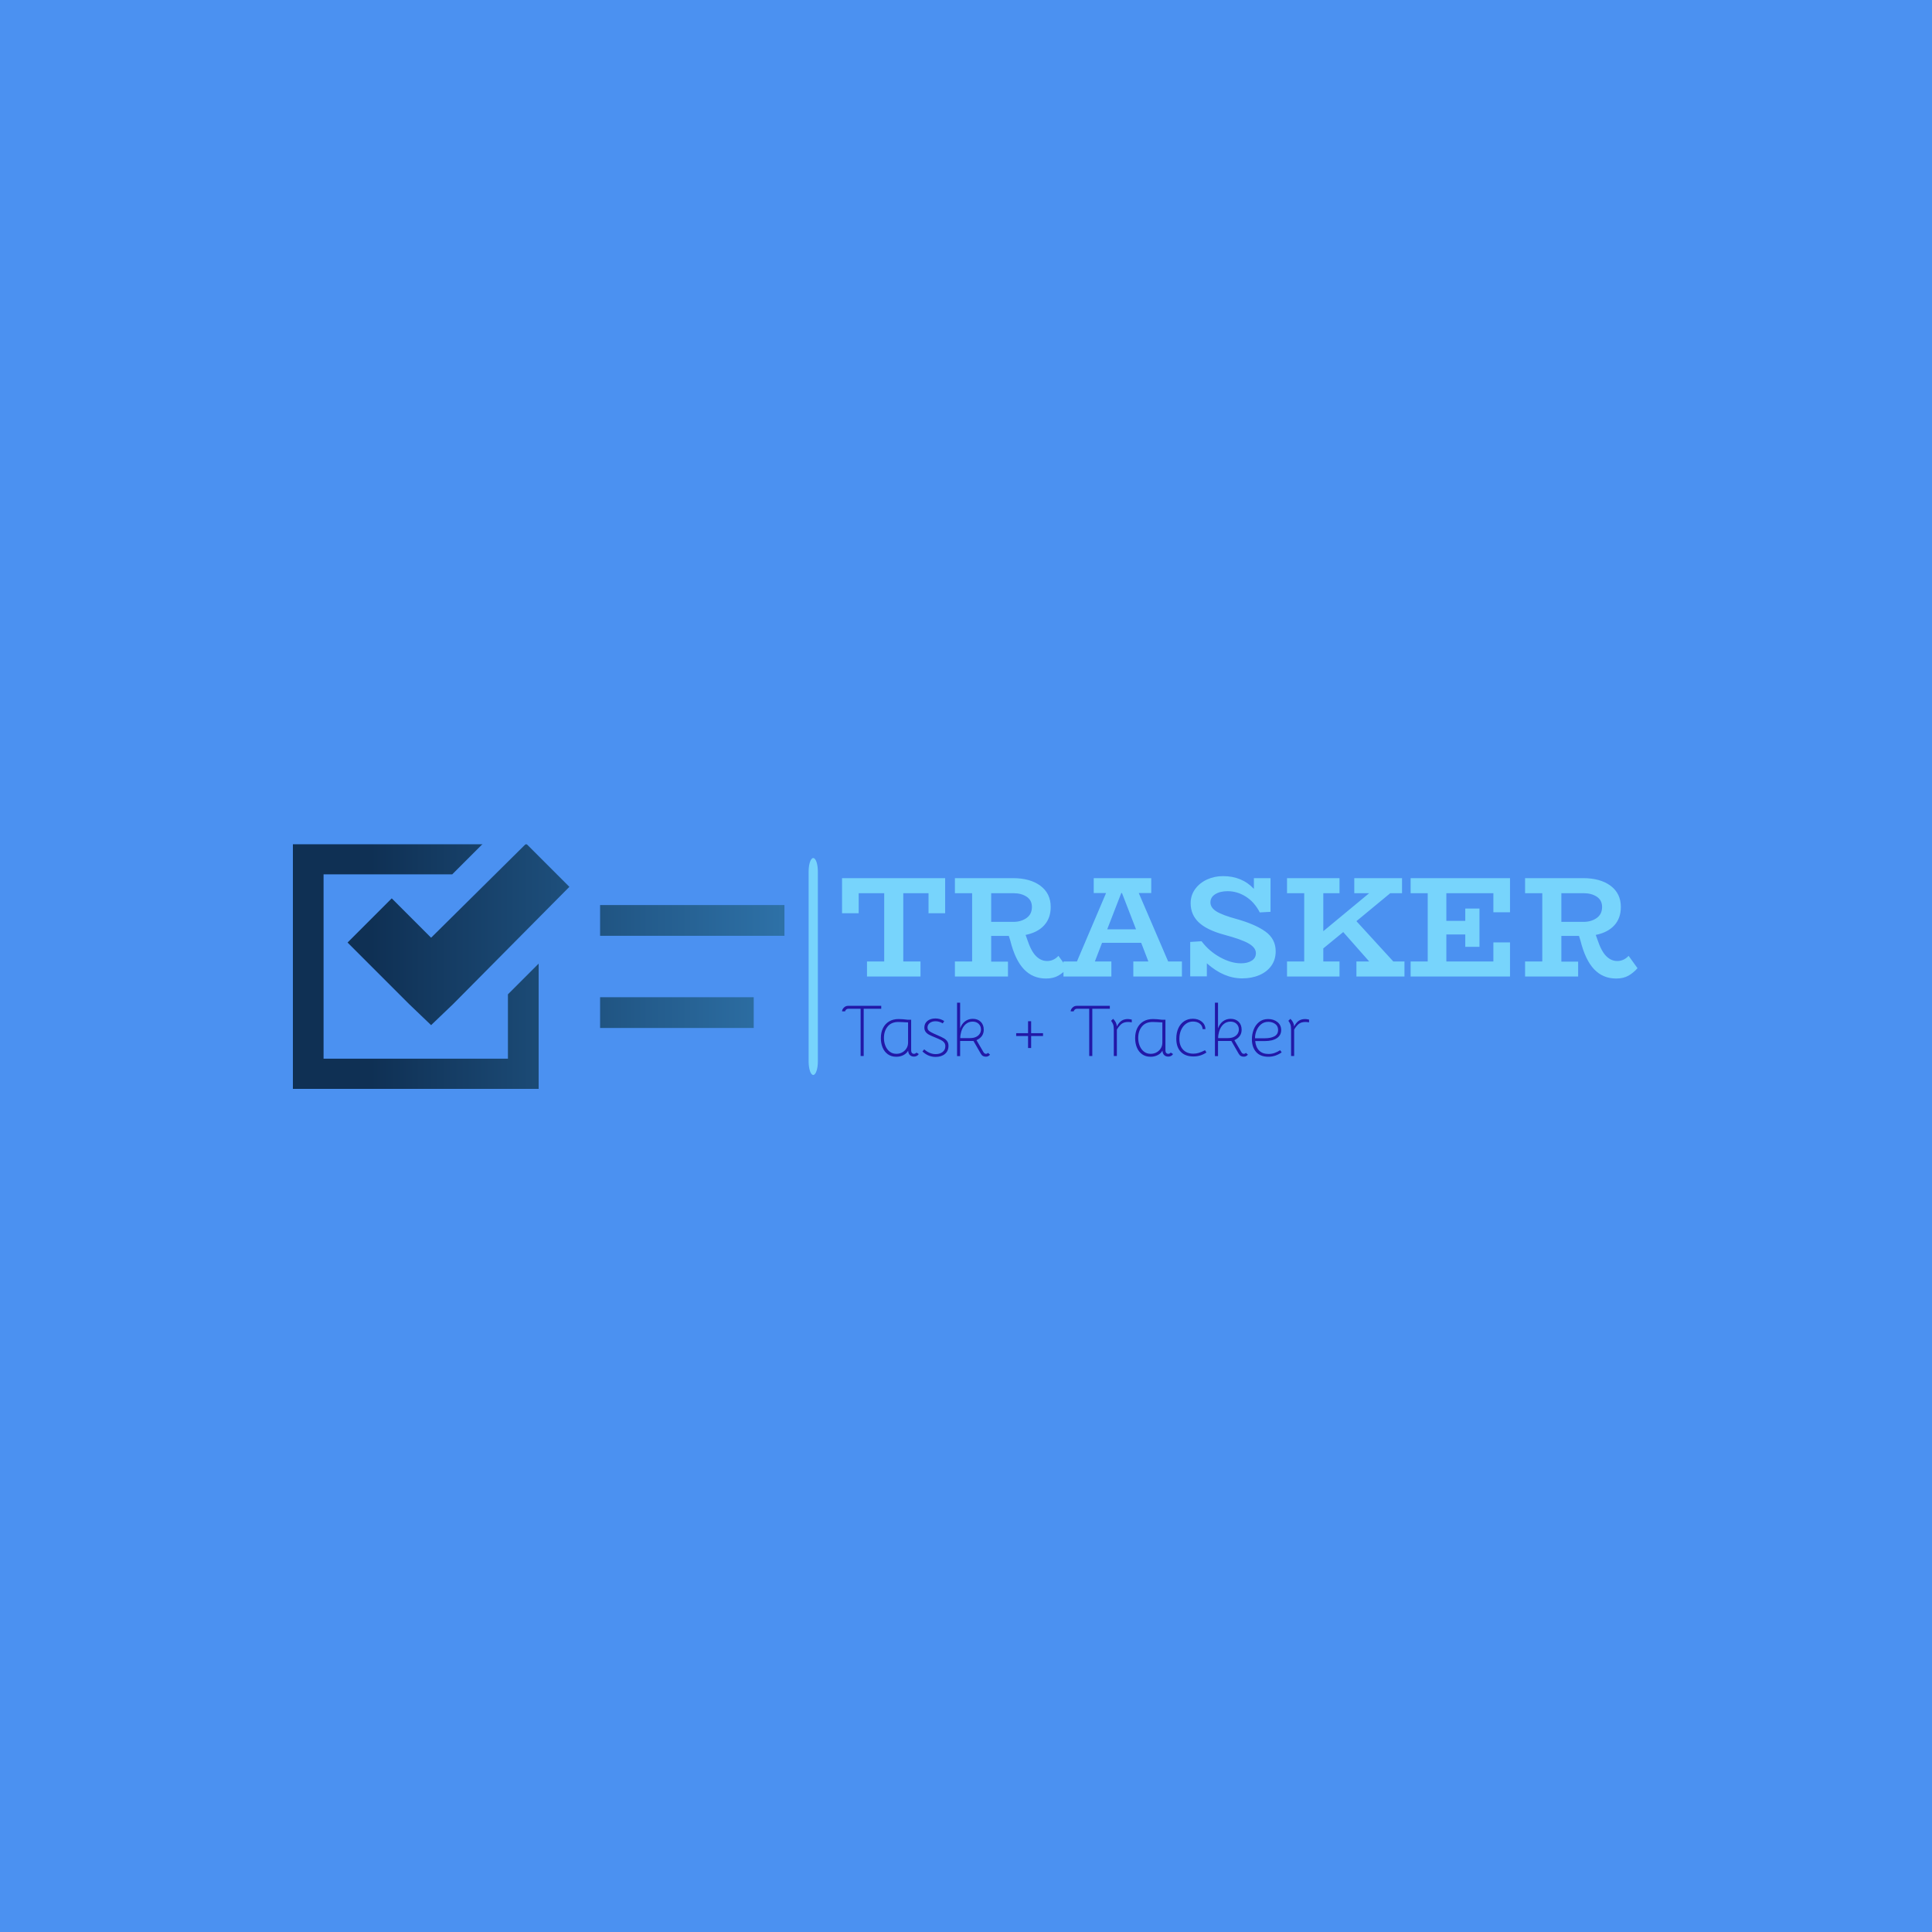
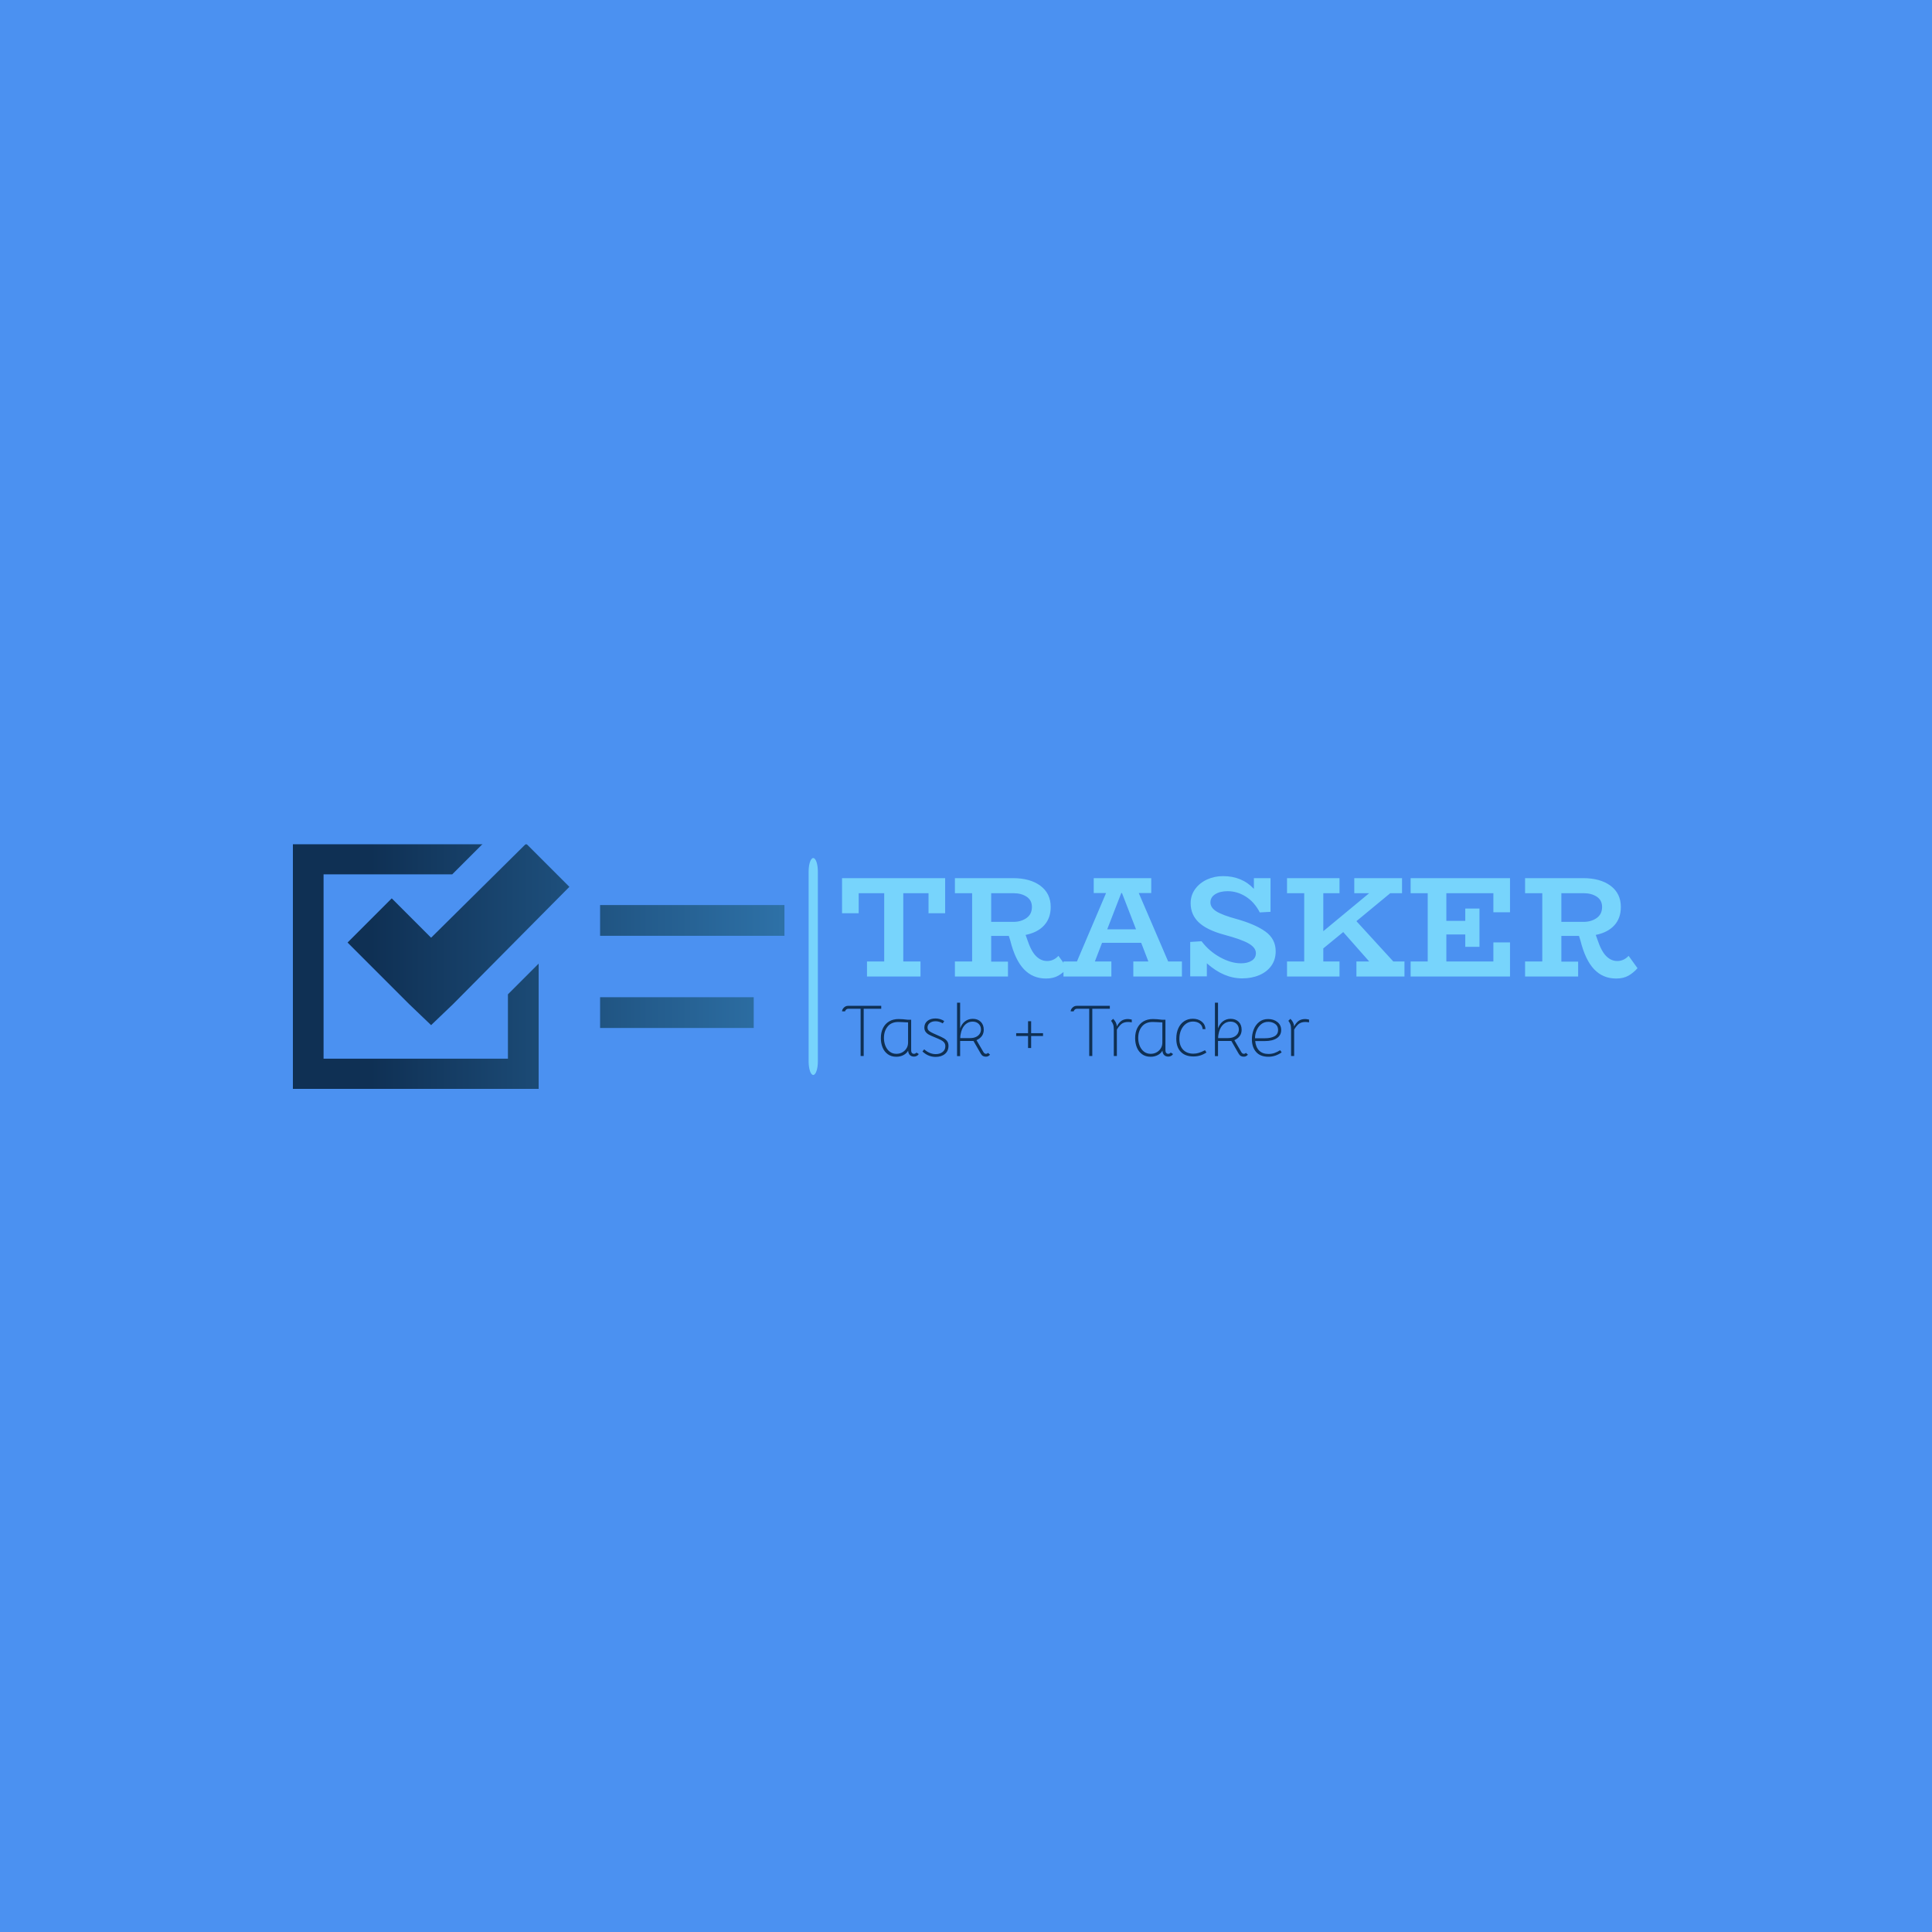
<svg xmlns="http://www.w3.org/2000/svg" version="1.1" width="1000" height="1000" viewBox="0 0 1000 1000">
  <rect width="1000" height="1000" fill="#4b91f1" />
  <g transform="matrix(0.7,0,0,0.7,149.5758,436.9145)">
    <svg viewBox="0 0 396 72" data-background-color="#4b91f1" preserveAspectRatio="xMidYMid meet" height="181" width="1000">
      <g id="tight-bounds" transform="matrix(1,0,0,1,0.24,-0.150303)">
        <svg viewBox="0 0 395.52 72.301" height="72.301" width="395.52">
          <g>
            <svg viewBox="0 0 668.58 122.216" height="72.301" width="395.52">
              <g>
                <rect width="4.591" height="107.858" x="256.45" y="7.179" fill="#77d4fc" opacity="1" stroke-width="0" stroke="transparent" fill-opacity="1" class="rect-r$-0" data-fill-palette-color="primary" rx="1%" id="r$-0" data-palette-color="#77d4fc" />
              </g>
              <g transform="matrix(1,0,0,1,273.0601,16.16716)">
                <svg viewBox="0 0 395.52 89.881" height="89.881" width="395.52">
                  <g id="textblocktransform">
                    <svg viewBox="0 0 395.52 89.881" height="89.881" width="395.52" id="textblock">
                      <g>
                        <svg viewBox="0 0 395.52 50.911" height="50.911" width="395.52">
                          <g transform="matrix(1,0,0,1,0,0)">
                            <svg width="395.52" viewBox="1.6 -35 277.34 35.7" height="50.911" data-palette-color="#77d4fc">
                              <path d="M1.6-34.3L37.55-34.3 37.55-22.05 31.75-22.05 31.75-29.05 22.95-29.05 22.95-5.25 28.95-5.25 28.95 0 10.3 0 10.3-5.25 16.3-5.25 16.3-29.05 7.4-29.05 7.4-22.05 1.6-22.05 1.6-34.3ZM77.05-7.2L80.15-2.9Q78.75-1.3 77-0.3 75.25 0.7 72.7 0.7L72.7 0.7Q68.1 0.7 65.02-2.53 61.95-5.75 60.25-12.55L60.25-12.55 59.75-14.15 53.6-14.15 53.6-5.2 59.45-5.2 59.45 0 40.95 0 40.95-5.25 46.95-5.25 46.95-29.05 40.95-29.05 40.95-34.3 61.15-34.3Q67.2-34.3 70.77-31.63 74.35-28.95 74.35-24.25L74.35-24.25Q74.35-20.35 72.07-17.85 69.8-15.35 65.6-14.5L65.6-14.5 66.15-12.95Q67.5-8.85 69.22-7.13 70.95-5.4 73.1-5.4L73.1-5.4Q75.35-5.4 77.05-7.2L77.05-7.2ZM53.6-29.05L53.6-19.05 61.35-19.05Q64-19.05 65.9-20.38 67.8-21.7 67.8-24.25L67.8-24.25Q67.8-26.6 65.95-27.83 64.1-29.05 61.35-29.05L61.35-29.05 53.6-29.05ZM115.3-5.25L120.1-5.25 120.1 0 103.15 0 103.15-5.25 108.4-5.25 105.9-11.75 92.25-11.75 89.75-5.25 95.5-5.25 95.5 0 78.8 0 78.8-5.25 83.5-5.25 93.65-29.1 89.35-29.1 89.35-34.3 109.4-34.3 109.4-29.1 105.05-29.1 115.3-5.25ZM94.05-16.45L104.1-16.45 99.2-29.1 98.95-29.1 94.05-16.45ZM139.14-20.05Q145.74-18.2 149.27-15.63 152.79-13.05 152.79-8.8L152.79-8.8Q152.79-5.9 151.29-3.78 149.79-1.65 147.12-0.5 144.44 0.65 141.09 0.65L141.09 0.65Q134.69 0.65 128.79-4.6L128.79-4.6 128.79-0.05 122.99-0.05 122.99-12.05 126.94-12.3Q129.59-8.8 133.42-6.7 137.24-4.6 140.69-4.6L140.69-4.6Q142.99-4.6 144.44-5.53 145.89-6.45 145.89-8.15L145.89-8.15Q145.89-10.05 143.39-11.5 140.89-12.95 134.89-14.55L134.89-14.55Q128.79-16.2 125.97-18.88 123.14-21.55 123.14-25.55L123.14-25.55Q123.14-28.35 124.72-30.5 126.29-32.65 128.87-33.83 131.44-35 134.44-35L134.44-35Q141.04-35 145.19-30.55L145.19-30.55 145.19-34.3 150.99-34.3 150.99-22.55 147.24-22.35Q145.39-25.95 142.39-27.85 139.39-29.75 136.04-29.75L136.04-29.75Q133.39-29.75 131.72-28.7 130.04-27.65 130.04-25.85L130.04-25.85Q130.04-24 132.12-22.7 134.19-21.4 139.14-20.05L139.14-20.05ZM193.79-5.25L197.69-5.25 197.69 0 180.94 0 180.94-5.25 185.39-5.25 176.34-15.5 169.39-9.8 169.39-5.25 175.04-5.25 175.04 0 156.74 0 156.74-5.25 162.74-5.25 162.74-29.05 156.74-29.05 156.74-34.3 175.04-34.3 175.04-29.05 169.39-29.05 169.39-15.8 185.39-29.05 180.19-29.05 180.19-34.3 196.84-34.3 196.84-29.05 192.74-29.05 180.94-19.3 193.79-5.25ZM234.49-22.4L228.69-22.4 228.69-29.05 212.29-29.05 212.29-19.4 218.89-19.4 218.89-23.7 223.84-23.7 223.84-10.35 218.89-10.35 218.89-14.65 212.29-14.65 212.29-5.25 228.69-5.25 228.69-11.9 234.49-11.9 234.49 0 199.84 0 199.84-5.25 205.79-5.25 205.79-29.05 199.84-29.05 199.84-34.3 234.49-34.3 234.49-22.4ZM275.84-7.2L278.94-2.9Q277.54-1.3 275.79-0.3 274.04 0.7 271.49 0.7L271.49 0.7Q266.88 0.7 263.81-2.53 260.74-5.75 259.04-12.55L259.04-12.55 258.54-14.15 252.39-14.15 252.39-5.2 258.24-5.2 258.24 0 239.74 0 239.74-5.25 245.74-5.25 245.74-29.05 239.74-29.05 239.74-34.3 259.94-34.3Q265.99-34.3 269.56-31.63 273.13-28.95 273.13-24.25L273.13-24.25Q273.13-20.35 270.86-17.85 268.59-15.35 264.38-14.5L264.38-14.5 264.94-12.95Q266.29-8.85 268.01-7.13 269.74-5.4 271.88-5.4L271.88-5.4Q274.13-5.4 275.84-7.2L275.84-7.2ZM252.39-29.05L252.39-19.05 260.13-19.05Q262.79-19.05 264.69-20.38 266.59-21.7 266.59-24.25L266.59-24.25Q266.59-26.6 264.74-27.83 262.88-29.05 260.13-29.05L260.13-29.05 252.39-29.05Z" opacity="1" transform="matrix(1,0,0,1,0,0)" fill="#77d4fc" class="wordmark-text-0" data-fill-palette-color="primary" id="text-0" />
                            </svg>
                          </g>
                        </svg>
                      </g>
                      <g transform="matrix(1,0,0,1,0,62.92941)">
                        <svg viewBox="0 0 232.21 26.952" height="26.952" width="232.21">
                          <g transform="matrix(1,0,0,1,0,0)">
-                             <svg width="232.21" viewBox="1.85 -36.4 318.32 36.95" height="26.952" data-palette-color="#2218a7">
-                               <path d="M14.5-32.25L6.05-32.25Q5.25-32.25 4.67-31.75 4.1-31.25 3.9-30.5L3.9-30.5 1.85-30.5Q1.9-31.85 3.05-33L3.05-33Q4.3-34.25 5.9-34.25L5.9-34.25 28.55-34.25 28.55-32.25 16.6-32.25 16.6-0.05 14.5-0.05 14.5-32.25ZM52.55-2.4L54.15-1.4Q53.65-0.55 52.77-0.1 51.9 0.35 50.95 0.35L50.95 0.35Q49.15 0.35 48.1-0.68 47.05-1.7 46.9-3.7L46.9-3.7Q45.85-1.8 43.7-0.68 41.55 0.45 38.85 0.45L38.85 0.45Q35.4 0.45 33.02-1.28 30.65-3 29.47-5.88 28.3-8.75 28.3-12.25L28.3-12.25Q28.3-16.15 29.75-19.07 31.2-22 33.92-23.63 36.65-25.25 40.4-25.25L40.4-25.25Q41.55-25.25 43.32-25.13 45.1-25 46.45-24.8L46.45-24.8 48.95-24.8 48.95-3.9Q48.95-2.7 49.5-2.13 50.05-1.55 50.95-1.55L50.95-1.55Q51.4-1.55 51.87-1.8 52.35-2.05 52.55-2.4L52.55-2.4ZM46.85-9.3L46.85-23Q46.05-22.95 43.25-23.15L43.25-23.15 40.2-23.25Q35.45-23.25 32.92-20.15 30.4-17.05 30.4-12.35L30.4-12.35Q30.4-9.55 31.37-7.08 32.35-4.6 34.27-3.08 36.2-1.55 38.9-1.55L38.9-1.55Q41.35-1.55 43.25-2.75 45.15-3.95 46.1-5.85L46.1-5.85Q46.85-7.35 46.85-9.3L46.85-9.3ZM65.65 0.55Q63.1 0.55 60.9-0.35 58.7-1.25 56.65-3.15L56.65-3.15 57.85-4.6Q61.5-1.35 65.7-1.35L65.7-1.35Q68.55-1.35 70.4-2.8 72.25-4.25 72.25-6.7L72.25-6.7Q72.25-8.25 71.45-9.25 70.65-10.25 69.27-10.95 67.9-11.65 65.1-12.8L65.1-12.8Q62.5-13.85 61.1-14.6 59.7-15.35 58.82-16.53 57.95-17.7 57.95-19.45L57.95-19.45Q57.95-22.25 60.02-23.95 62.1-25.65 65.55-25.65L65.55-25.65Q68.75-25.65 71.5-23.9L71.5-23.9 70.5-22.3Q68.05-23.75 65.6-23.75L65.6-23.75Q63.15-23.75 61.62-22.55 60.1-21.35 60.1-19.45L60.1-19.45Q60.1-18.4 60.67-17.68 61.25-16.95 62.6-16.23 63.95-15.5 66.85-14.25L66.85-14.25Q69.85-12.95 71.3-12.1 72.75-11.25 73.57-10.05 74.4-8.85 74.4-6.95L74.4-6.95Q74.4-3.5 72-1.48 69.6 0.55 65.65 0.55L65.65 0.55ZM80.24-36.4L82.34-36.4 82.34-18.9Q83.49-22.05 85.74-23.73 87.99-25.4 90.94-25.4L90.94-25.4Q94.34-25.4 96.39-23.38 98.44-21.35 98.44-17.95L98.44-17.95Q98.44-13.1 93.49-10.85L93.49-10.85 98.09-2.95Q98.84-1.55 99.94-1.55L99.94-1.55Q100.79-1.55 101.34-2.2L101.34-2.2 102.74-0.95Q102.04-0.25 101.42 0.08 100.79 0.4 99.89 0.4L99.89 0.4Q98.74 0.4 97.92-0.05 97.09-0.5 96.44-1.6L96.44-1.6 91.44-10.3 82.34-10.3 82.34 0 80.24 0 80.24-36.4ZM88.74-12.25Q91.34-12.25 92.89-12.95L92.89-12.95Q94.59-13.65 95.57-15.03 96.54-16.4 96.54-18.15L96.54-18.15Q96.54-20.45 94.97-21.98 93.39-23.5 90.84-23.5L90.84-23.5Q88.09-23.5 86.04-21.68 83.99-19.85 83.04-16.55L83.04-16.55Q82.39-14.2 82.44-12.25L82.44-12.25 88.74-12.25ZM128.64-5.5L128.64-13.7 120.54-13.7 120.54-15.6 128.64-15.6 128.64-23.75 130.74-23.75 130.74-15.6 138.84-15.6 138.84-13.7 130.74-13.7 130.74-5.5 128.64-5.5ZM170.33-32.25L161.88-32.25Q161.08-32.25 160.51-31.75 159.93-31.25 159.73-30.5L159.73-30.5 157.68-30.5Q157.73-31.85 158.88-33L158.88-33Q160.13-34.25 161.73-34.25L161.73-34.25 184.38-34.25 184.38-32.25 172.43-32.25 172.43-0.05 170.33-0.05 170.33-32.25ZM196.73-25.25Q197.43-25.25 199.33-24.9L199.33-24.9 199.33-23Q197.88-23.25 196.83-23.25L196.83-23.25Q193.98-23.25 192.23-21.85L192.23-21.85Q191.48-21.2 190.63-20.18 189.78-19.15 189.18-18L189.18-18 189.18-0.05 187.08-0.05 187.08-18.1Q187.08-20.3 186.63-21.58 186.18-22.85 185.23-24.05L185.23-24.05 186.63-25.4Q187.73-24.35 188.41-23.03 189.08-21.7 189.18-20.25L189.18-20.25Q189.83-21.55 190.73-22.6 191.63-23.65 192.53-24.2L192.53-24.2Q194.23-25.25 196.73-25.25L196.73-25.25ZM225.88-2.4L227.48-1.4Q226.98-0.55 226.1-0.1 225.23 0.35 224.28 0.35L224.28 0.35Q222.48 0.35 221.43-0.68 220.38-1.7 220.23-3.7L220.23-3.7Q219.18-1.8 217.03-0.68 214.88 0.45 212.18 0.45L212.18 0.45Q208.73 0.45 206.35-1.28 203.98-3 202.8-5.88 201.63-8.75 201.63-12.25L201.63-12.25Q201.63-16.15 203.08-19.07 204.53-22 207.25-23.63 209.98-25.25 213.73-25.25L213.73-25.25Q214.88-25.25 216.65-25.13 218.43-25 219.78-24.8L219.78-24.8 222.28-24.8 222.28-3.9Q222.28-2.7 222.83-2.13 223.38-1.55 224.28-1.55L224.28-1.55Q224.73-1.55 225.2-1.8 225.68-2.05 225.88-2.4L225.88-2.4ZM220.18-9.3L220.18-23Q219.38-22.95 216.58-23.15L216.58-23.15 213.53-23.25Q208.78-23.25 206.25-20.15 203.73-17.05 203.73-12.35L203.73-12.35Q203.73-9.55 204.7-7.08 205.68-4.6 207.6-3.08 209.53-1.55 212.23-1.55L212.23-1.55Q214.68-1.55 216.58-2.75 218.48-3.95 219.43-5.85L219.43-5.85Q220.18-7.35 220.18-9.3L220.18-9.3ZM241.33 0.25Q235.78 0.25 232.73-2.93 229.68-6.1 229.68-11.85L229.68-11.85Q229.68-15.9 231.08-18.98 232.48-22.05 235.03-23.75 237.58-25.45 240.93-25.45L240.93-25.45Q244.63-25.45 247.03-23.5 249.43-21.55 249.58-18.4L249.58-18.4 247.63-18.4Q247.48-20.75 245.68-22.15 243.88-23.55 241.03-23.55L241.03-23.55Q238.38-23.55 236.28-22.03 234.18-20.5 232.98-17.82 231.78-15.15 231.78-11.8L231.78-11.8Q231.78-7.05 234.33-4.35 236.88-1.65 241.33-1.65L241.33-1.65Q243.18-1.65 244.95-2.18 246.73-2.7 249.28-4L249.28-4 250.23-2.45Q248.08-1.05 245.93-0.4 243.78 0.25 241.33 0.25L241.33 0.25ZM256.02-36.4L258.12-36.4 258.12-18.9Q259.27-22.05 261.52-23.73 263.77-25.4 266.72-25.4L266.72-25.4Q270.12-25.4 272.17-23.38 274.22-21.35 274.22-17.95L274.22-17.95Q274.22-13.1 269.27-10.85L269.27-10.85 273.87-2.95Q274.62-1.55 275.72-1.55L275.72-1.55Q276.57-1.55 277.12-2.2L277.12-2.2 278.52-0.95Q277.82-0.25 277.2 0.08 276.57 0.4 275.67 0.4L275.67 0.4Q274.52 0.4 273.7-0.05 272.87-0.5 272.22-1.6L272.22-1.6 267.22-10.3 258.12-10.3 258.12 0 256.02 0 256.02-36.4ZM264.52-12.25Q267.12-12.25 268.67-12.95L268.67-12.95Q270.37-13.65 271.35-15.03 272.32-16.4 272.32-18.15L272.32-18.15Q272.32-20.45 270.75-21.98 269.17-23.5 266.62-23.5L266.62-23.5Q263.87-23.5 261.82-21.68 259.77-19.85 258.82-16.55L258.82-16.55Q258.17-14.2 258.22-12.25L258.22-12.25 264.52-12.25ZM292.47 0.45Q286.92 0.45 284.07-2.83 281.22-6.1 281.22-11.45L281.22-11.45Q281.22-14.9 282.42-18.05 283.62-21.2 286.12-23.23 288.62-25.25 292.27-25.25L292.27-25.25Q296.07-25.25 298.62-23.2 301.17-21.15 301.17-17.75L301.17-17.75Q301.17-14.15 298.2-12.2 295.22-10.25 290.12-10.25L290.12-10.25 283.47-10.25Q283.87-6.05 286.17-3.75 288.47-1.45 292.47-1.45L292.47-1.45Q294.72-1.45 296.6-2.1 298.47-2.75 300.47-4L300.47-4 301.52-2.55Q297.27 0.45 292.47 0.45L292.47 0.45ZM290.12-12.15Q294.12-12.15 296.6-13.5 299.07-14.85 299.07-17.8L299.07-17.8Q299.07-20.5 297.07-21.93 295.07-23.35 292.42-23.35L292.42-23.35Q289.37-23.35 287.3-21.53 285.22-19.7 284.25-17.07 283.27-14.45 283.37-12.15L283.37-12.15 290.12-12.15ZM317.57-25.25Q318.27-25.25 320.17-24.9L320.17-24.9 320.17-23Q318.72-23.25 317.67-23.25L317.67-23.25Q314.82-23.25 313.07-21.85L313.07-21.85Q312.32-21.2 311.47-20.18 310.62-19.15 310.02-18L310.02-18 310.02-0.05 307.92-0.05 307.92-18.1Q307.92-20.3 307.47-21.58 307.02-22.85 306.07-24.05L306.07-24.05 307.47-25.4Q308.57-24.35 309.24-23.03 309.92-21.7 310.02-20.25L310.02-20.25Q310.67-21.55 311.57-22.6 312.47-23.65 313.37-24.2L313.37-24.2Q315.07-25.25 317.57-25.25L317.57-25.25Z" opacity="1" transform="matrix(1,0,0,1,0,0)" fill="#2218a7" class="slogan-text-1" data-fill-palette-color="secondary" id="text-1" />
+                             <svg width="232.21" viewBox="1.85 -36.4 318.32 36.95" height="26.952" data-palette-color="#0f3054">
+                               <path d="M14.5-32.25L6.05-32.25Q5.25-32.25 4.67-31.75 4.1-31.25 3.9-30.5L3.9-30.5 1.85-30.5Q1.9-31.85 3.05-33L3.05-33Q4.3-34.25 5.9-34.25L5.9-34.25 28.55-34.25 28.55-32.25 16.6-32.25 16.6-0.05 14.5-0.05 14.5-32.25ZM52.55-2.4L54.15-1.4Q53.65-0.55 52.77-0.1 51.9 0.35 50.95 0.35L50.95 0.35Q49.15 0.35 48.1-0.68 47.05-1.7 46.9-3.7L46.9-3.7Q45.85-1.8 43.7-0.68 41.55 0.45 38.85 0.45L38.85 0.45Q35.4 0.45 33.02-1.28 30.65-3 29.47-5.88 28.3-8.75 28.3-12.25L28.3-12.25Q28.3-16.15 29.75-19.07 31.2-22 33.92-23.63 36.65-25.25 40.4-25.25L40.4-25.25Q41.55-25.25 43.32-25.13 45.1-25 46.45-24.8L46.45-24.8 48.95-24.8 48.95-3.9Q48.95-2.7 49.5-2.13 50.05-1.55 50.95-1.55L50.95-1.55Q51.4-1.55 51.87-1.8 52.35-2.05 52.55-2.4L52.55-2.4ZM46.85-9.3L46.85-23Q46.05-22.95 43.25-23.15L43.25-23.15 40.2-23.25Q35.45-23.25 32.92-20.15 30.4-17.05 30.4-12.35L30.4-12.35Q30.4-9.55 31.37-7.08 32.35-4.6 34.27-3.08 36.2-1.55 38.9-1.55L38.9-1.55Q41.35-1.55 43.25-2.75 45.15-3.95 46.1-5.85L46.1-5.85Q46.85-7.35 46.85-9.3L46.85-9.3ZM65.65 0.55Q63.1 0.55 60.9-0.35 58.7-1.25 56.65-3.15L56.65-3.15 57.85-4.6Q61.5-1.35 65.7-1.35L65.7-1.35Q68.55-1.35 70.4-2.8 72.25-4.25 72.25-6.7L72.25-6.7Q72.25-8.25 71.45-9.25 70.65-10.25 69.27-10.95 67.9-11.65 65.1-12.8L65.1-12.8Q62.5-13.85 61.1-14.6 59.7-15.35 58.82-16.53 57.95-17.7 57.95-19.45L57.95-19.45Q57.95-22.25 60.02-23.95 62.1-25.65 65.55-25.65L65.55-25.65Q68.75-25.65 71.5-23.9L71.5-23.9 70.5-22.3Q68.05-23.75 65.6-23.75L65.6-23.75Q63.15-23.75 61.62-22.55 60.1-21.35 60.1-19.45L60.1-19.45Q60.1-18.4 60.67-17.68 61.25-16.95 62.6-16.23 63.95-15.5 66.85-14.25L66.85-14.25Q69.85-12.95 71.3-12.1 72.75-11.25 73.57-10.05 74.4-8.85 74.4-6.95L74.4-6.95Q74.4-3.5 72-1.48 69.6 0.55 65.65 0.55L65.65 0.55ZM80.24-36.4L82.34-36.4 82.34-18.9Q83.49-22.05 85.74-23.73 87.99-25.4 90.94-25.4L90.94-25.4Q94.34-25.4 96.39-23.38 98.44-21.35 98.44-17.95L98.44-17.95Q98.44-13.1 93.49-10.85L93.49-10.85 98.09-2.95Q98.84-1.55 99.94-1.55L99.94-1.55Q100.79-1.55 101.34-2.2L101.34-2.2 102.74-0.95Q102.04-0.25 101.42 0.08 100.79 0.4 99.89 0.4L99.89 0.4Q98.74 0.4 97.92-0.05 97.09-0.5 96.44-1.6L96.44-1.6 91.44-10.3 82.34-10.3 82.34 0 80.24 0 80.24-36.4ZM88.74-12.25Q91.34-12.25 92.89-12.95L92.89-12.95Q94.59-13.65 95.57-15.03 96.54-16.4 96.54-18.15L96.54-18.15Q96.54-20.45 94.97-21.98 93.39-23.5 90.84-23.5L90.84-23.5Q88.09-23.5 86.04-21.68 83.99-19.85 83.04-16.55L83.04-16.55Q82.39-14.2 82.44-12.25L82.44-12.25 88.74-12.25ZM128.64-5.5L128.64-13.7 120.54-13.7 120.54-15.6 128.64-15.6 128.64-23.75 130.74-23.75 130.74-15.6 138.84-15.6 138.84-13.7 130.74-13.7 130.74-5.5 128.64-5.5ZM170.33-32.25L161.88-32.25Q161.08-32.25 160.51-31.75 159.93-31.25 159.73-30.5L159.73-30.5 157.68-30.5Q157.73-31.85 158.88-33L158.88-33Q160.13-34.25 161.73-34.25L161.73-34.25 184.38-34.25 184.38-32.25 172.43-32.25 172.43-0.05 170.33-0.05 170.33-32.25ZM196.73-25.25Q197.43-25.25 199.33-24.9L199.33-24.9 199.33-23Q197.88-23.25 196.83-23.25L196.83-23.25Q193.98-23.25 192.23-21.85L192.23-21.85Q191.48-21.2 190.63-20.18 189.78-19.15 189.18-18L189.18-18 189.18-0.05 187.08-0.05 187.08-18.1Q187.08-20.3 186.63-21.58 186.18-22.85 185.23-24.05L185.23-24.05 186.63-25.4Q187.73-24.35 188.41-23.03 189.08-21.7 189.18-20.25L189.18-20.25Q189.83-21.55 190.73-22.6 191.63-23.65 192.53-24.2L192.53-24.2Q194.23-25.25 196.73-25.25L196.73-25.25ZM225.88-2.4L227.48-1.4Q226.98-0.55 226.1-0.1 225.23 0.35 224.28 0.35L224.28 0.35Q222.48 0.35 221.43-0.68 220.38-1.7 220.23-3.7L220.23-3.7Q219.18-1.8 217.03-0.68 214.88 0.45 212.18 0.45L212.18 0.45Q208.73 0.45 206.35-1.28 203.98-3 202.8-5.88 201.63-8.75 201.63-12.25L201.63-12.25Q201.63-16.15 203.08-19.07 204.53-22 207.25-23.63 209.98-25.25 213.73-25.25L213.73-25.25Q214.88-25.25 216.65-25.13 218.43-25 219.78-24.8L219.78-24.8 222.28-24.8 222.28-3.9Q222.28-2.7 222.83-2.13 223.38-1.55 224.28-1.55L224.28-1.55Q224.73-1.55 225.2-1.8 225.68-2.05 225.88-2.4L225.88-2.4ZM220.18-9.3L220.18-23Q219.38-22.95 216.58-23.15L216.58-23.15 213.53-23.25Q208.78-23.25 206.25-20.15 203.73-17.05 203.73-12.35L203.73-12.35Q203.73-9.55 204.7-7.08 205.68-4.6 207.6-3.08 209.53-1.55 212.23-1.55L212.23-1.55Q214.68-1.55 216.58-2.75 218.48-3.95 219.43-5.85L219.43-5.85Q220.18-7.35 220.18-9.3L220.18-9.3ZM241.33 0.25Q235.78 0.25 232.73-2.93 229.68-6.1 229.68-11.85L229.68-11.85Q229.68-15.9 231.08-18.98 232.48-22.05 235.03-23.75 237.58-25.45 240.93-25.45L240.93-25.45Q244.63-25.45 247.03-23.5 249.43-21.55 249.58-18.4L249.58-18.4 247.63-18.4Q247.48-20.75 245.68-22.15 243.88-23.55 241.03-23.55L241.03-23.55Q238.38-23.55 236.28-22.03 234.18-20.5 232.98-17.82 231.78-15.15 231.78-11.8L231.78-11.8Q231.78-7.05 234.33-4.35 236.88-1.65 241.33-1.65L241.33-1.65Q243.18-1.65 244.95-2.18 246.73-2.7 249.28-4L249.28-4 250.23-2.45Q248.08-1.05 245.93-0.4 243.78 0.25 241.33 0.25L241.33 0.25ZM256.02-36.4L258.12-36.4 258.12-18.9Q259.27-22.05 261.52-23.73 263.77-25.4 266.72-25.4L266.72-25.4Q270.12-25.4 272.17-23.38 274.22-21.35 274.22-17.95L274.22-17.95Q274.22-13.1 269.27-10.85L269.27-10.85 273.87-2.95Q274.62-1.55 275.72-1.55L275.72-1.55Q276.57-1.55 277.12-2.2L277.12-2.2 278.52-0.95Q277.82-0.25 277.2 0.08 276.57 0.4 275.67 0.4L275.67 0.4Q274.52 0.4 273.7-0.05 272.87-0.5 272.22-1.6L272.22-1.6 267.22-10.3 258.12-10.3 258.12 0 256.02 0 256.02-36.4ZM264.52-12.25Q267.12-12.25 268.67-12.95L268.67-12.95Q270.37-13.65 271.35-15.03 272.32-16.4 272.32-18.15L272.32-18.15Q272.32-20.45 270.75-21.98 269.17-23.5 266.62-23.5L266.62-23.5Q263.87-23.5 261.82-21.68 259.77-19.85 258.82-16.55L258.82-16.55Q258.17-14.2 258.22-12.25L258.22-12.25 264.52-12.25ZM292.47 0.45Q286.92 0.45 284.07-2.83 281.22-6.1 281.22-11.45L281.22-11.45Q281.22-14.9 282.42-18.05 283.62-21.2 286.12-23.23 288.62-25.25 292.27-25.25L292.27-25.25Q296.07-25.25 298.62-23.2 301.17-21.15 301.17-17.75L301.17-17.75Q301.17-14.15 298.2-12.2 295.22-10.25 290.12-10.25L290.12-10.25 283.47-10.25Q283.87-6.05 286.17-3.75 288.47-1.45 292.47-1.45L292.47-1.45Q294.72-1.45 296.6-2.1 298.47-2.75 300.47-4L300.47-4 301.52-2.55Q297.27 0.45 292.47 0.45L292.47 0.45ZM290.12-12.15Q294.12-12.15 296.6-13.5 299.07-14.85 299.07-17.8L299.07-17.8Q299.07-20.5 297.07-21.93 295.07-23.35 292.42-23.35L292.42-23.35Q289.37-23.35 287.3-21.53 285.22-19.7 284.25-17.07 283.27-14.45 283.37-12.15L283.37-12.15 290.12-12.15ZM317.57-25.25Q318.27-25.25 320.17-24.9L320.17-24.9 320.17-23Q318.72-23.25 317.67-23.25L317.67-23.25Q314.82-23.25 313.07-21.85L313.07-21.85Q312.32-21.2 311.47-20.18 310.62-19.15 310.02-18L310.02-18 310.02-0.05 307.92-0.05 307.92-18.1Q307.92-20.3 307.47-21.58 307.02-22.85 306.07-24.05L306.07-24.05 307.47-25.4Q308.57-24.35 309.24-23.03 309.92-21.7 310.02-20.25L310.02-20.25Q310.67-21.55 311.57-22.6 312.47-23.65 313.37-24.2L313.37-24.2Q315.07-25.25 317.57-25.25L317.57-25.25Z" opacity="1" transform="matrix(1,0,0,1,0,0)" fill="#0f3054" class="slogan-text-1" data-fill-palette-color="secondary" id="text-1" />
                            </svg>
                          </g>
                        </svg>
                      </g>
                    </svg>
                  </g>
                </svg>
              </g>
              <g>
                <svg viewBox="0 0 244.431 122.216" height="122.216" width="244.431">
                  <g>
                    <svg version="1.1" data-icon="task" data-container-transform="translate(0 4)" viewBox="0 4 16 8" x="0" y="0" height="122.216" width="244.431" class="icon-icon-0" data-fill-palette-color="accent" id="icon-0" />
                  </g>
                </svg>
              </g>
            </svg>
          </g>
          <defs />
-           <mask id="6298ff2f-3eb4-4254-92d0-d7833dde9fa4">
-             <g id="SvgjsG1051">
+           <mask id="3c91b2bc-bcd8-4771-86ad-f2f4f3c32e01">
+             <g id="SvgjsG1514">
              <svg viewBox="0 0 395.52 72.301" height="72.301" width="395.52">
                <g>
                  <svg viewBox="0 0 668.58 122.216" height="72.301" width="395.52">
                    <g />
                    <g transform="matrix(1,0,0,1,273.0601,16.16716)">
                      <svg viewBox="0 0 395.52 89.881" height="89.881" width="395.52">
-                         <g id="SvgjsG1049">
-                           <svg viewBox="0 0 395.52 89.881" height="89.881" width="395.52" id="SvgjsSvg1048">
+                         <g id="SvgjsG1512">
+                           <svg viewBox="0 0 395.52 89.881" height="89.881" width="395.52" id="SvgjsSvg1511">
                            <g>
                              <svg viewBox="0 0 395.52 50.911" height="50.911" width="395.52">
                                <g transform="matrix(1,0,0,1,0,0)">
                                  <svg width="395.52" viewBox="1.6 -35 277.34 35.7" height="50.911" data-palette-color="#77d4fc" />
                                </g>
                              </svg>
                            </g>
                            <g transform="matrix(1,0,0,1,0,62.92941)">
                              <svg viewBox="0 0 232.21 26.952" height="26.952" width="232.21">
                                <g transform="matrix(1,0,0,1,0,0)">
-                                   <svg width="232.21" viewBox="1.85 -36.4 318.32 36.95" height="26.952" data-palette-color="#2218a7" />
+                                   <svg width="232.21" viewBox="1.85 -36.4 318.32 36.95" height="26.952" data-palette-color="#0f3054" />
                                </g>
                              </svg>
                            </g>
                          </svg>
                        </g>
                      </svg>
                    </g>
                    <g>
                      <svg viewBox="0 0 244.431 122.216" height="122.216" width="244.431">
                        <g>
-                           <svg version="1.1" data-icon="task" data-container-transform="translate(0 4)" viewBox="0 4 16 8" x="0" y="0" height="122.216" width="244.431" class="icon-icon-0" data-fill-palette-color="accent" id="SvgjsSvg1045">
+                           <svg version="1.1" data-icon="task" data-container-transform="translate(0 4)" viewBox="0 4 16 8" x="0" y="0" height="122.216" width="244.431" class="icon-icon-0" data-fill-palette-color="accent" id="SvgjsSvg1508">
                            <path d="M0 0v8h8v-4.094l-1 1v2.094h-6v-6h4.188l1-1h-6.188z m7.594 0l-3.094 3.063-1.281-1.281-1.438 1.438 2 2 0.719 0.688 0.719-0.688 3.781-3.813-1.406-1.406z m2.406 2v1h6v-1h-6z m0 3v1h5v-1h-5z" transform="translate(0 4)" fill="white" />
                          </svg>
                        </g>
                      </svg>
                    </g>
                  </svg>
                </g>
                <defs>
                  <mask />
                </defs>
              </svg>
            </g>
          </mask>
-           <linearGradient x1="0.054" x2="0.941" y1="0.5" y2="0.5" id="00c332ea-0571-4ccb-8f81-d28c28732c8b">
+           <linearGradient x1="0.054" x2="0.941" y1="0.5" y2="0.5" id="52798c4a-f223-48d8-a485-e8de363bef1d">
            <stop stop-color="#0f3054" offset="0" />
            <stop stop-color="#3b8dcb" offset="0.498" />
            <stop stop-color="#0f3054" offset="1" />
          </linearGradient>
-           <rect width="395.52" height="72.301" fill="url(#00c332ea-0571-4ccb-8f81-d28c28732c8b)" mask="url(#6298ff2f-3eb4-4254-92d0-d7833dde9fa4)" data-fill-palette-color="accent" />
+           <rect width="395.52" height="72.301" fill="url(#52798c4a-f223-48d8-a485-e8de363bef1d)" mask="url(#3c91b2bc-bcd8-4771-86ad-f2f4f3c32e01)" data-fill-palette-color="accent" />
        </svg>
        <rect width="395.52" height="72.301" fill="none" stroke="none" visibility="hidden" />
      </g>
    </svg>
  </g>
</svg>
